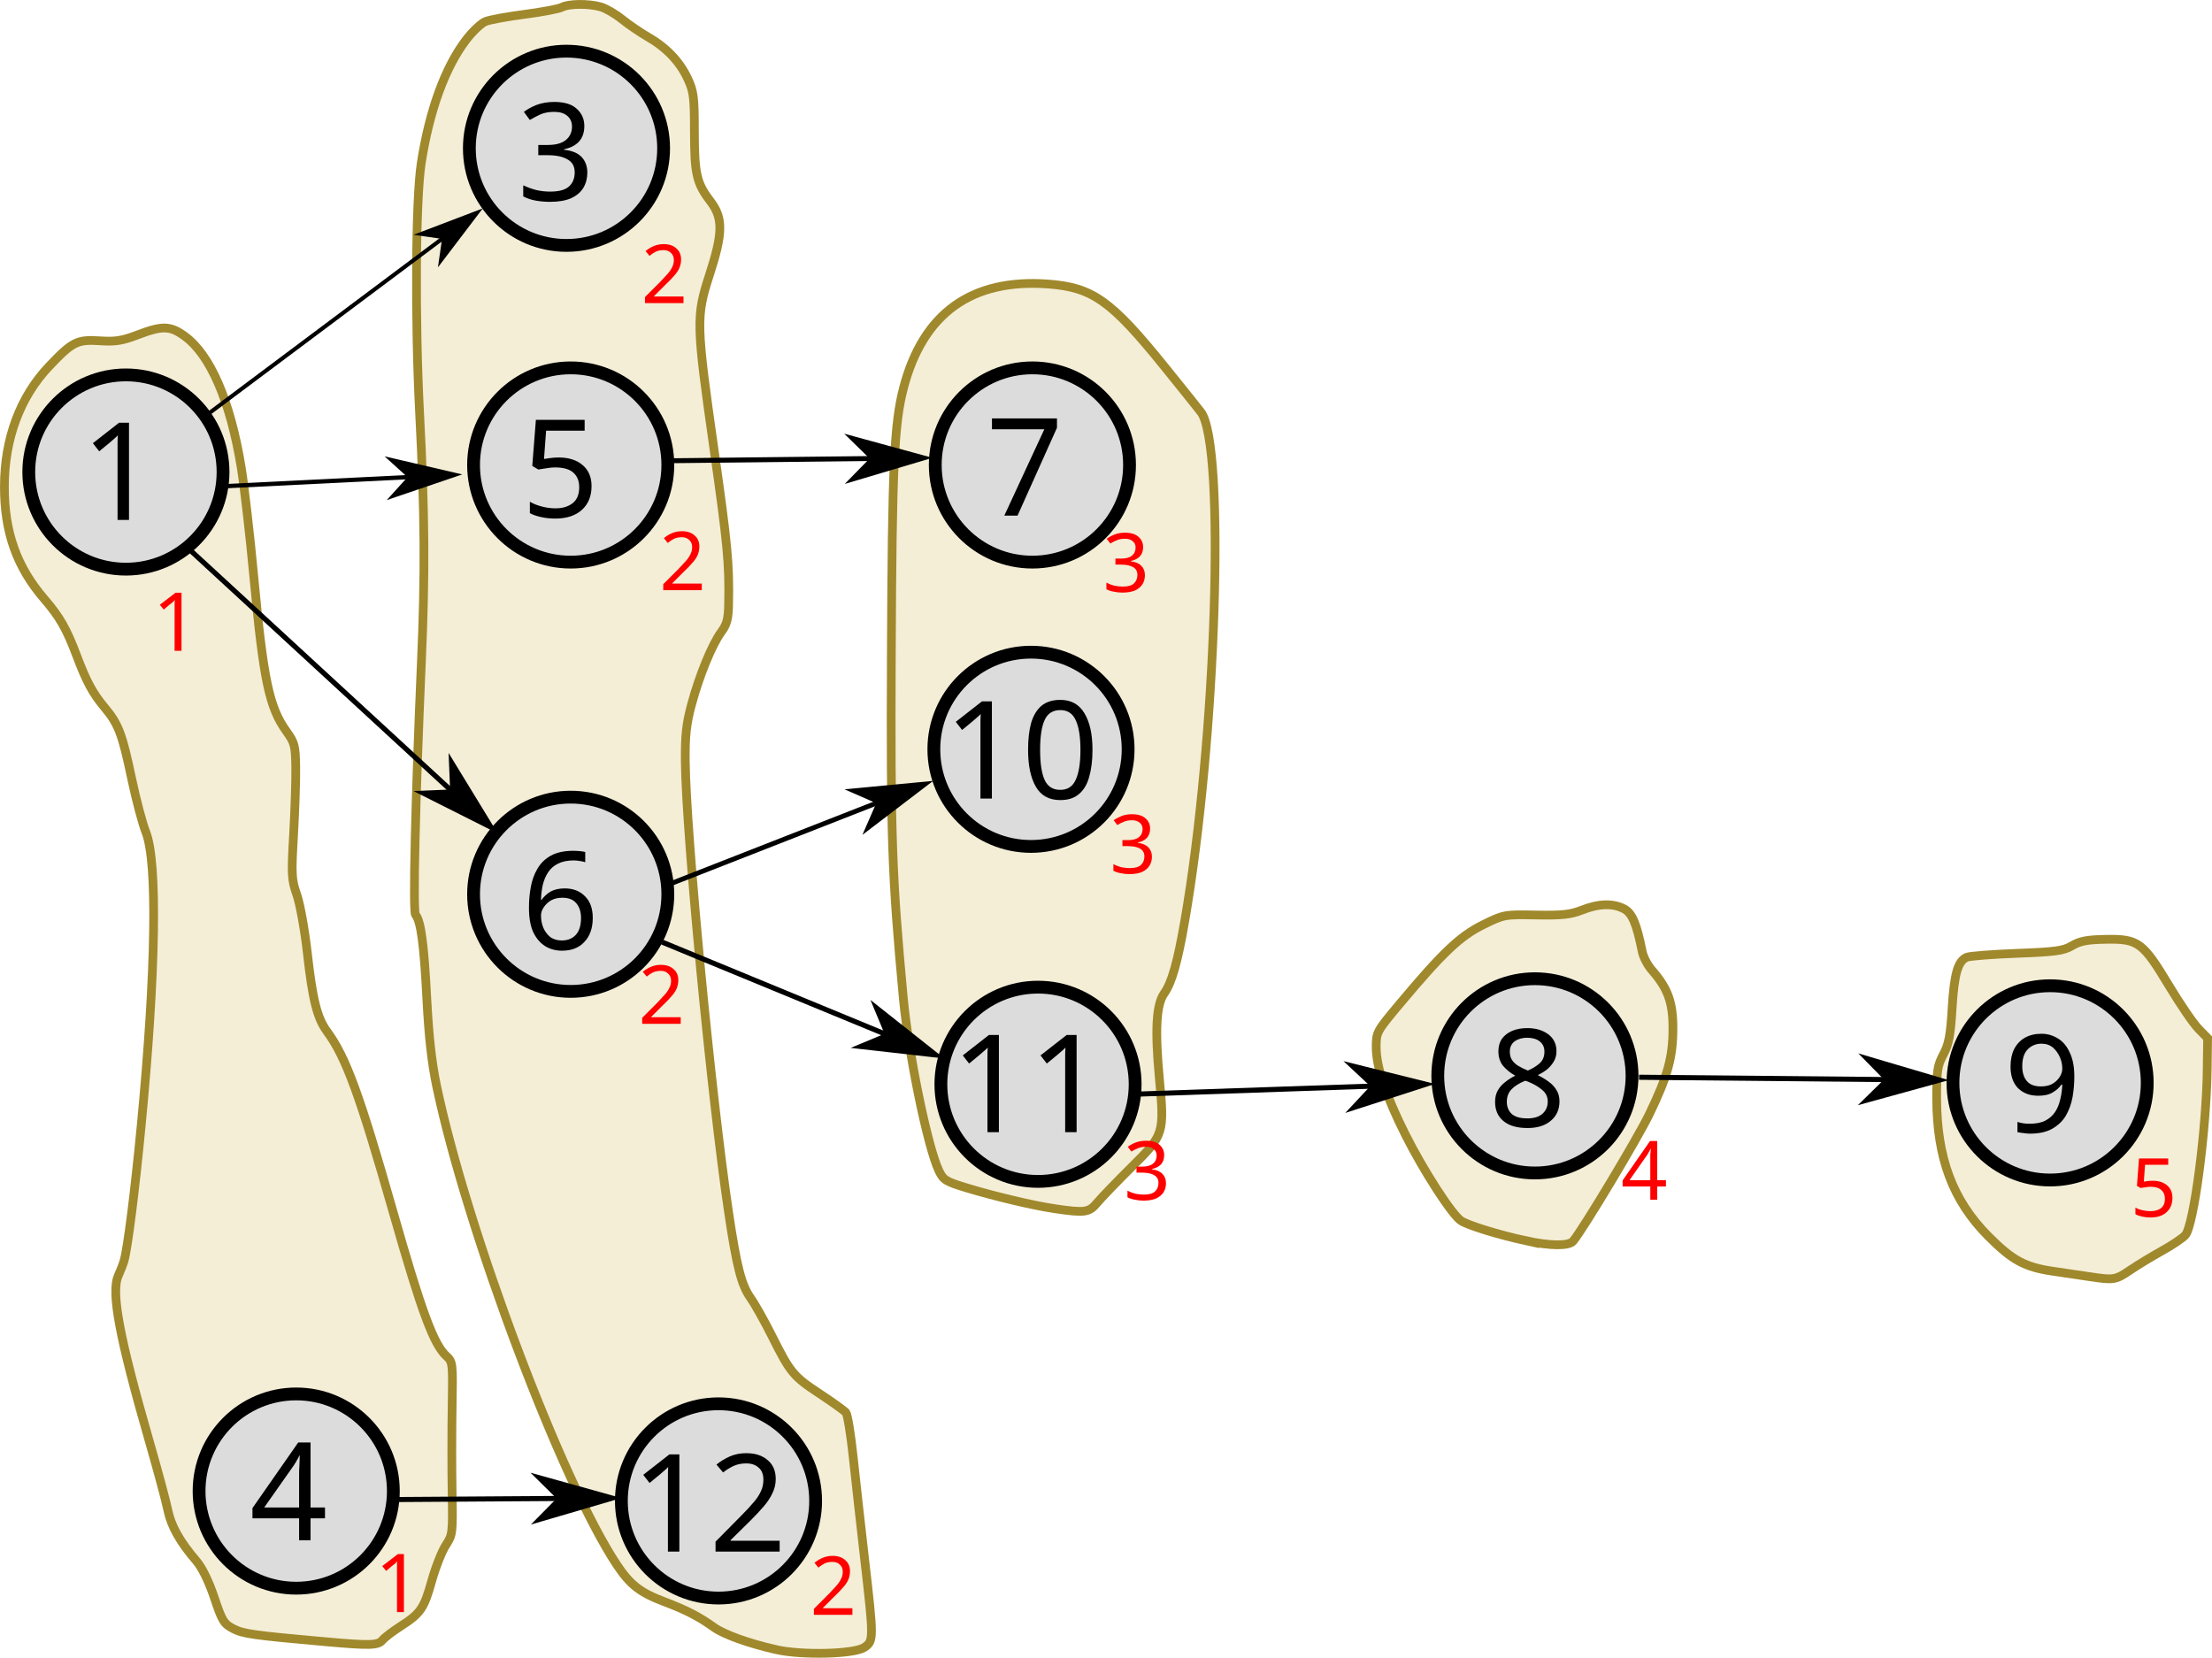
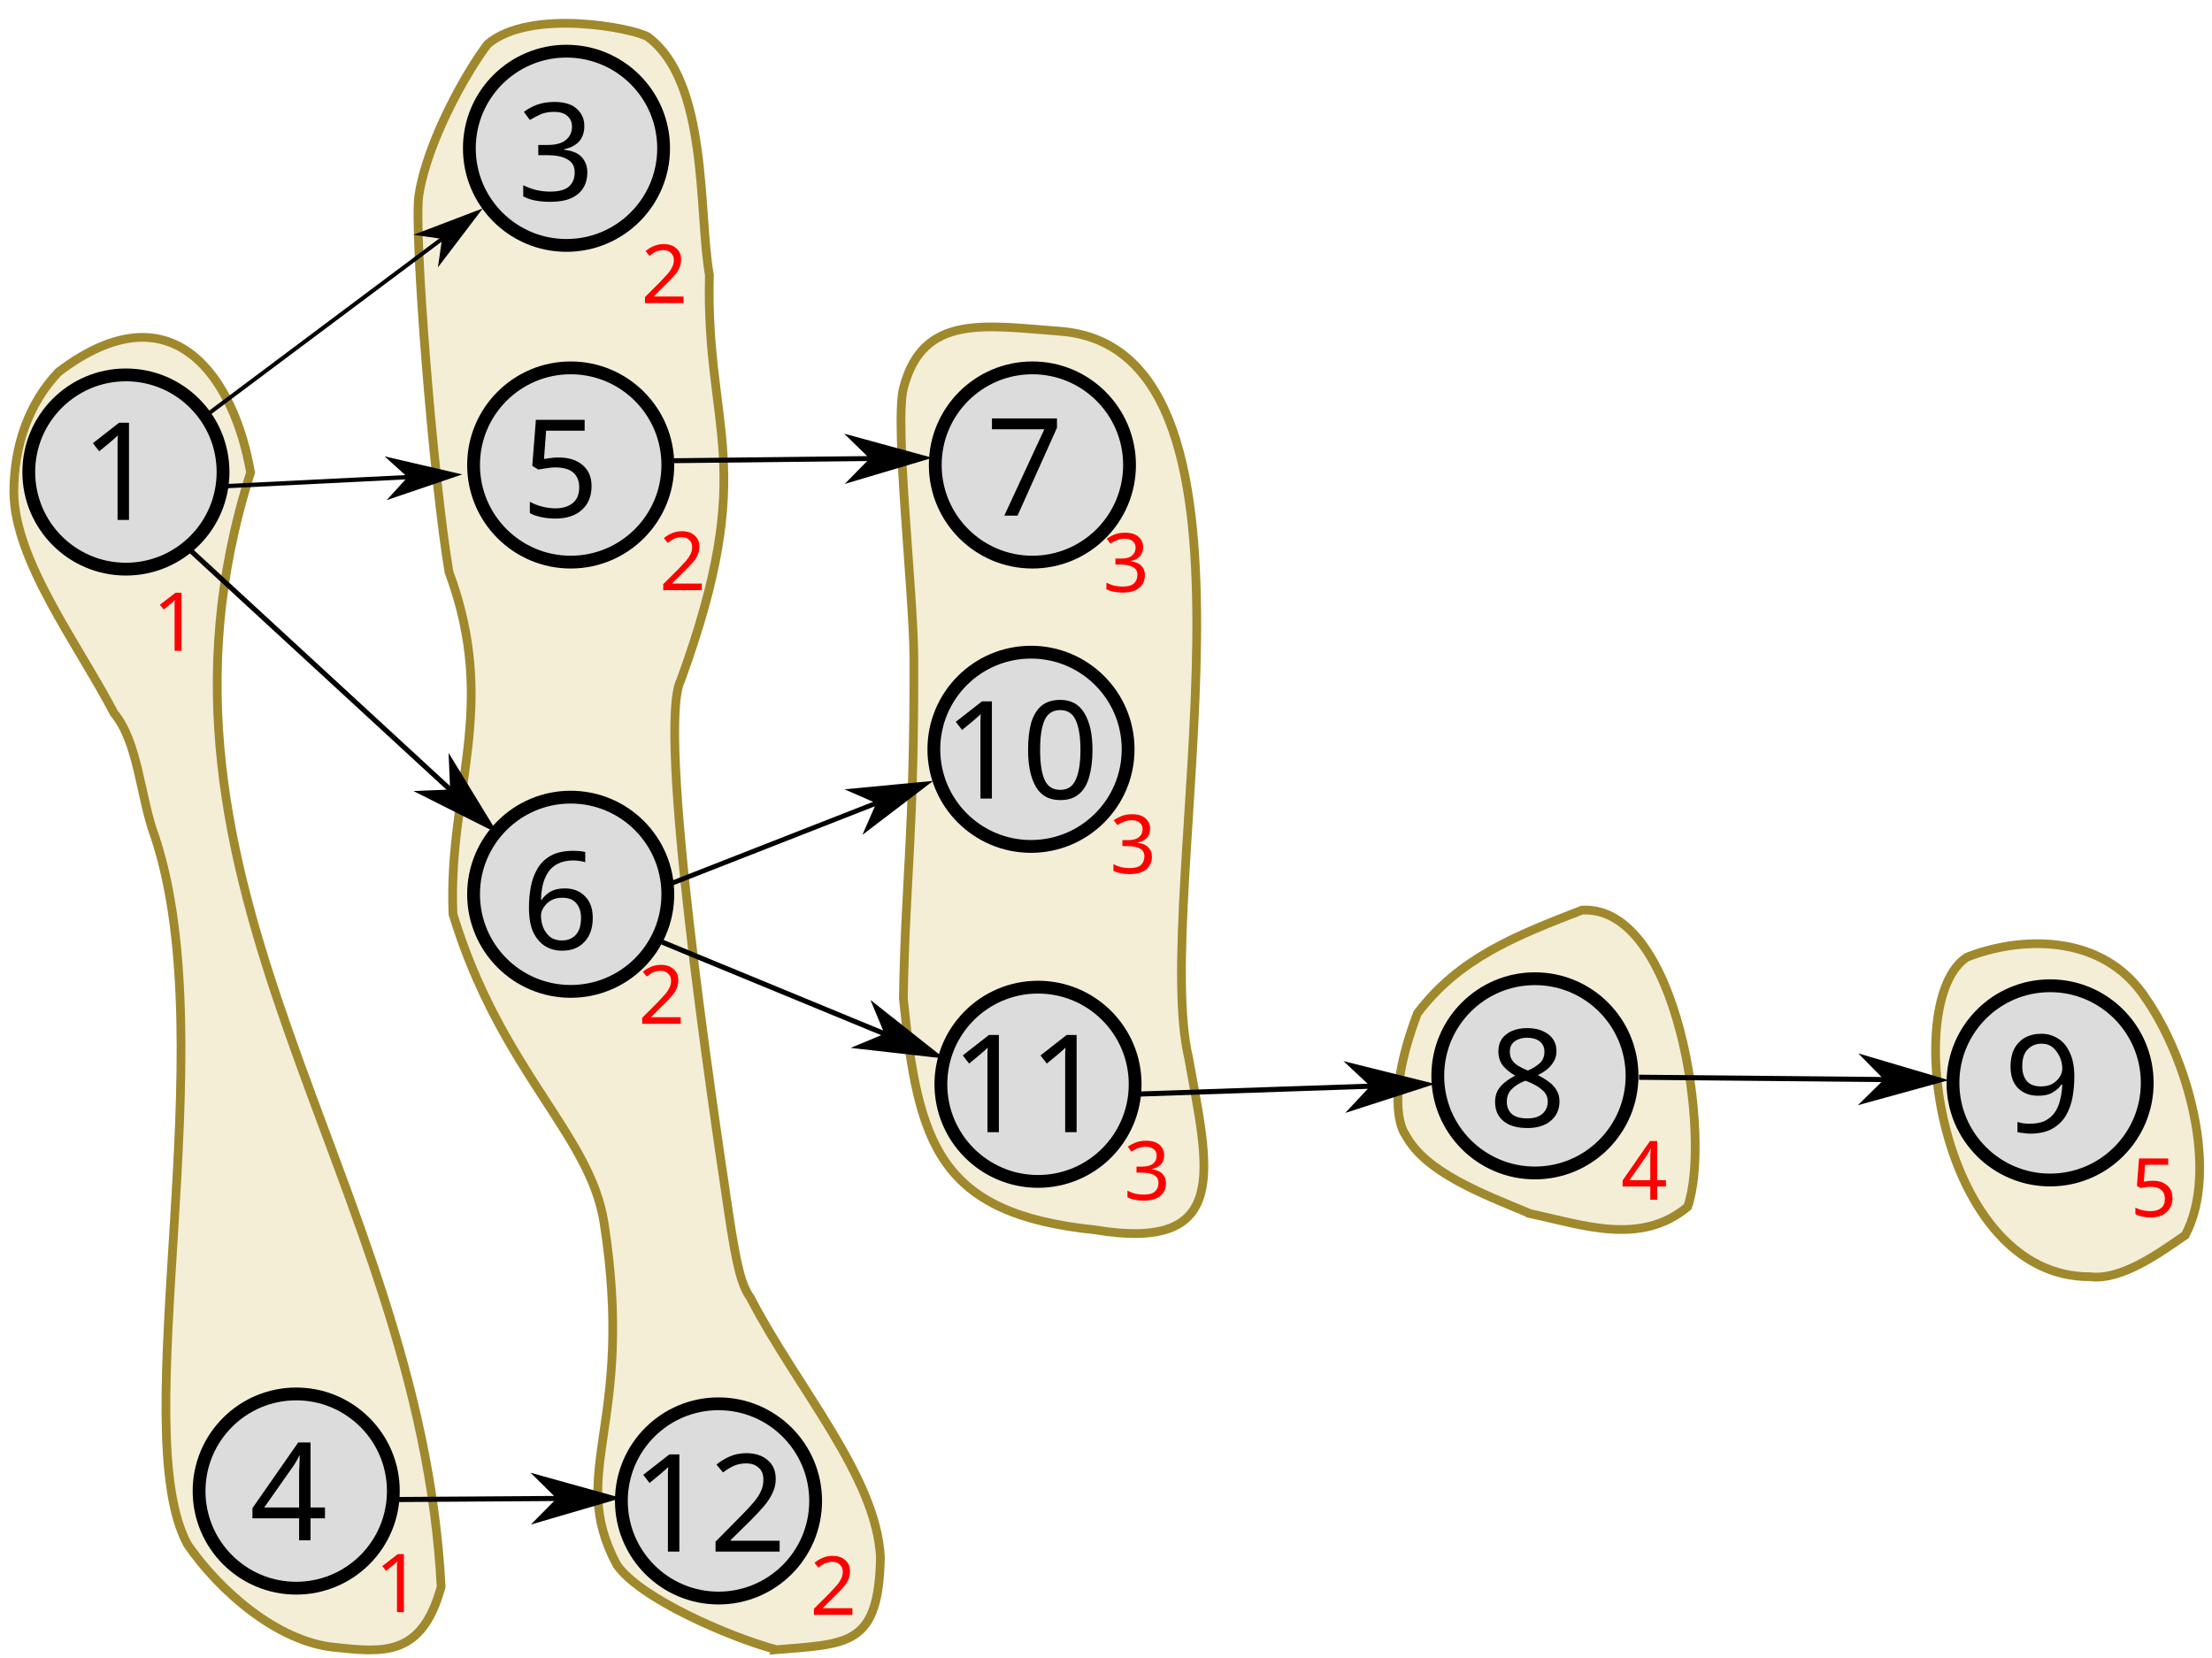
<svg xmlns="http://www.w3.org/2000/svg" width="114.845mm" height="86.072mm" viewBox="0 0 114.845 86.072" version="1.1" id="svg8">
  <defs id="defs2">
    <marker orient="auto" refY="0" refX="0" id="marker6400" style="overflow:visible">
      <path id="path6398" d="M 0,0 5,-5 -12.5,0 5,5 Z" style="fill:#000000;fill-opacity:1;fill-rule:evenodd;stroke:#000000;stroke-width:1pt;stroke-opacity:1" transform="matrix(-0.8,0,0,-0.8,-10,0)" />
    </marker>
    <marker orient="auto" refY="0" refX="0" id="marker6318" style="overflow:visible">
      <path id="path6316" d="M 0,0 5,-5 -12.5,0 5,5 Z" style="fill:#000000;fill-opacity:1;fill-rule:evenodd;stroke:#000000;stroke-width:1pt;stroke-opacity:1" transform="matrix(-0.8,0,0,-0.8,-10,0)" />
    </marker>
    <marker orient="auto" refY="0" refX="0" id="marker6242" style="overflow:visible">
      <path id="path6240" d="M 0,0 5,-5 -12.5,0 5,5 Z" style="fill:#000000;fill-opacity:1;fill-rule:evenodd;stroke:#000000;stroke-width:1pt;stroke-opacity:1" transform="matrix(-0.8,0,0,-0.8,-10,0)" />
    </marker>
    <marker orient="auto" refY="0" refX="0" id="marker6172" style="overflow:visible">
      <path id="path6170" d="M 0,0 5,-5 -12.5,0 5,5 Z" style="fill:#000000;fill-opacity:1;fill-rule:evenodd;stroke:#000000;stroke-width:1pt;stroke-opacity:1" transform="matrix(-0.8,0,0,-0.8,-10,0)" />
    </marker>
    <marker orient="auto" refY="0" refX="0" id="marker6108" style="overflow:visible">
      <path id="path6106" d="M 0,0 5,-5 -12.5,0 5,5 Z" style="fill:#000000;fill-opacity:1;fill-rule:evenodd;stroke:#000000;stroke-width:1pt;stroke-opacity:1" transform="matrix(-0.8,0,0,-0.8,-10,0)" />
    </marker>
    <marker orient="auto" refY="0" refX="0" id="marker6050" style="overflow:visible">
      <path id="path6048" d="M 0,0 5,-5 -12.5,0 5,5 Z" style="fill:#000000;fill-opacity:1;fill-rule:evenodd;stroke:#000000;stroke-width:1pt;stroke-opacity:1" transform="matrix(-0.8,0,0,-0.8,-10,0)" />
    </marker>
    <marker orient="auto" refY="0" refX="0" id="marker5998" style="overflow:visible">
      <path id="path5996" d="M 0,0 5,-5 -12.5,0 5,5 Z" style="fill:#000000;fill-opacity:1;fill-rule:evenodd;stroke:#000000;stroke-width:1pt;stroke-opacity:1" transform="matrix(-0.8,0,0,-0.8,-10,0)" />
    </marker>
    <marker style="overflow:visible" id="marker5922" refX="0" refY="0" orient="auto">
      <path transform="matrix(-0.8,0,0,-0.8,-10,0)" style="fill:#000000;fill-opacity:1;fill-rule:evenodd;stroke:#000000;stroke-width:1pt;stroke-opacity:1" d="M 0,0 5,-5 -12.5,0 5,5 Z" id="path5920" />
    </marker>
    <marker orient="auto" refY="0" refX="0" id="Arrow1Lend" style="overflow:visible">
      <path id="path4609" d="M 0,0 5,-5 -12.5,0 5,5 Z" style="fill:#000000;fill-opacity:1;fill-rule:evenodd;stroke:#000000;stroke-width:1pt;stroke-opacity:1" transform="matrix(-0.8,0,0,-0.8,-10,0)" />
    </marker>
    <marker orient="auto" refY="0" refX="0" id="Arrow1Lend-4" style="overflow:visible">
      <path id="path4609-1" d="M 0,0 5,-5 -12.5,0 5,5 Z" style="fill:#000000;fill-opacity:1;fill-rule:evenodd;stroke:#000000;stroke-width:1pt;stroke-opacity:1" transform="matrix(-0.8,0,0,-0.8,-10,0)" />
    </marker>
    <marker orient="auto" refY="0" refX="0" id="Arrow1Lend-0" style="overflow:visible">
      <path id="path4609-8" d="M 0,0 5,-5 -12.5,0 5,5 Z" style="fill:#000000;fill-opacity:1;fill-rule:evenodd;stroke:#000000;stroke-width:1pt;stroke-opacity:1" transform="matrix(-0.8,0,0,-0.8,-10,0)" />
    </marker>
    <marker orient="auto" refY="0" refX="0" id="Arrow1Lend-3" style="overflow:visible">
      <path id="path4609-9" d="M 0,0 5,-5 -12.5,0 5,5 Z" style="fill:#000000;fill-opacity:1;fill-rule:evenodd;stroke:#000000;stroke-width:1pt;stroke-opacity:1" transform="matrix(-0.8,0,0,-0.8,-10,0)" />
    </marker>
    <marker orient="auto" refY="0" refX="0" id="Arrow1Lend-9" style="overflow:visible">
      <path id="path4609-6" d="M 0,0 5,-5 -12.5,0 5,5 Z" style="fill:#000000;fill-opacity:1;fill-rule:evenodd;stroke:#000000;stroke-width:1pt;stroke-opacity:1" transform="matrix(-0.8,0,0,-0.8,-10,0)" />
    </marker>
  </defs>
  <g id="layer1" transform="translate(-14.58387,-3.551229)">
-     <path style="fill:#f4eed7;fill-opacity:1;stroke:#a0892c;stroke-width:0.454;stroke-miterlimit:4;stroke-dasharray:none;stroke-opacity:1" d="m 123.097,69.842 c -0.402,-0.062 -1.249,-0.187 -1.882,-0.278 -1.498,-0.216 -2.134,-0.557 -3.393,-1.818 -1.852,-1.856 -2.683,-4.076 -2.688,-7.179 -0.002,-1.418 0.039,-1.687 0.347,-2.266 0.285,-0.537 0.369,-0.976 0.456,-2.411 0.109,-1.788 0.296,-2.434 0.761,-2.636 0.144,-0.062 1.315,-0.154 2.603,-0.203 2.022,-0.077 2.413,-0.131 2.865,-0.398 0.411,-0.242 0.79,-0.314 1.761,-0.33 1.668,-0.028 1.911,0.15 3.263,2.397 0.58,0.965 1.27,1.974 1.533,2.244 l 0.478,0.49 -0.021,1.621 c -0.041,3.152 -0.698,8.123 -1.137,8.608 -0.143,0.158 -0.69,0.526 -1.214,0.816 -0.525,0.291 -1.274,0.746 -1.665,1.012 -0.736,0.5 -0.845,0.518 -2.066,0.33 z" id="path2689" />
-     <path style="fill:#f4eed7;fill-opacity:1;stroke:#a0892c;stroke-width:0.454;stroke-miterlimit:4;stroke-dasharray:none;stroke-opacity:1" d="m 93.799,67.972 c -1.409,-0.308 -2.973,-0.789 -3.352,-1.031 -0.466,-0.297 -1.945,-2.583 -2.894,-4.472 -1.013,-2.016 -1.519,-3.526 -1.519,-4.539 0,-0.783 0.02,-0.819 1.206,-2.236 2.237,-2.672 3.145,-3.535 4.339,-4.124 1.086,-0.535 1.11,-0.54 2.753,-0.509 1.354,0.025 1.791,-0.022 2.386,-0.256 0.872,-0.344 1.602,-0.366 2.182,-0.066 0.424,0.219 0.655,0.764 0.95,2.238 0.053,0.267 0.279,0.695 0.502,0.95 0.832,0.954 1.091,1.672 1.09,3.022 -10e-4,1.499 -0.268,2.467 -1.23,4.458 -0.605,1.253 -3.421,5.944 -3.951,6.583 -0.221,0.267 -1.191,0.259 -2.463,-0.019 z" id="path2691" />
-     <path style="fill:#f4eed7;fill-opacity:1;stroke:#a0892c;stroke-width:0.454;stroke-miterlimit:4;stroke-dasharray:none;stroke-opacity:1" d="m 69.333,66.308 c -1.092,-0.16 -3.088,-0.633 -4.573,-1.083 -1.074,-0.326 -1.199,-0.404 -1.432,-0.892 -0.577,-1.209 -1.573,-6.04 -1.843,-8.937 -0.597,-6.401 -0.664,-8.334 -0.624,-17.869 0.041,-9.733 0.144,-11.967 0.636,-13.845 1.013,-3.867 3.532,-5.676 7.497,-5.384 2.308,0.17 3.273,0.852 6.037,4.274 0.947,1.172 1.806,2.244 1.908,2.382 1.289,1.741 0.799,17.011 -0.851,26.459 -0.371,2.127 -0.668,3.166 -1.063,3.721 -0.41,0.576 -0.484,1.893 -0.248,4.413 0.268,2.861 0.249,2.923 -1.435,4.594 -0.776,0.77 -1.585,1.609 -1.797,1.864 -0.421,0.507 -0.63,0.536 -2.211,0.304 z" id="path2687" />
-     <path style="fill:#f4eed7;fill-opacity:1;stroke:#a0892c;stroke-width:0.454;stroke-miterlimit:4;stroke-dasharray:none;stroke-opacity:1" d="m 54.892,89.206 c -1.439,-0.324 -2.727,-0.787 -3.26,-1.173 -0.729,-0.529 -1.449,-0.9 -2.544,-1.312 -1.268,-0.477 -1.787,-0.88 -2.483,-1.929 -2.872,-4.327 -7.76,-17.308 -9.346,-24.818 -0.262,-1.239 -0.413,-2.588 -0.517,-4.596 -0.145,-2.806 -0.306,-3.997 -0.586,-4.335 -0.142,-0.171 -0.007,-5.939 0.307,-13.14 0.199,-4.576 0.178,-7.664 -0.091,-12.853 -0.25,-4.837 -0.211,-11.126 0.081,-13.018 0.426,-2.757 1.249,-5.01 2.355,-6.443 0.323,-0.419 0.766,-0.834 0.984,-0.922 0.218,-0.088 1.134,-0.256 2.035,-0.373 0.902,-0.117 1.769,-0.282 1.927,-0.366 0.356,-0.19 1.392,-0.2 2.025,-0.018 0.26,0.075 0.753,0.361 1.095,0.637 0.342,0.276 0.944,0.687 1.338,0.914 0.974,0.561 1.661,1.281 2.076,2.172 0.312,0.669 0.347,0.949 0.349,2.734 0.002,2.212 0.11,2.69 0.825,3.627 0.673,0.882 0.664,1.652 -0.045,3.837 -0.701,2.162 -0.692,2.531 0.236,9.039 0.71,4.982 0.799,5.922 0.76,8.044 -0.014,0.772 -0.088,1.052 -0.38,1.448 -0.484,0.656 -1.149,2.284 -1.556,3.807 -0.261,0.979 -0.328,1.598 -0.314,2.923 0.039,3.74 1.347,17.361 2.245,23.386 0.423,2.834 0.669,3.796 1.139,4.458 0.229,0.322 0.728,1.21 1.11,1.973 0.96,1.919 1.114,2.106 2.488,3.011 0.665,0.438 1.277,0.878 1.36,0.978 0.083,0.099 0.251,1.134 0.375,2.298 0.124,1.165 0.392,3.563 0.596,5.33 0.477,4.129 0.476,4.239 -0.025,4.567 -0.529,0.346 -3.225,0.414 -4.559,0.114 z" id="path2685" />
-     <path style="fill:#f4eed7;fill-opacity:1;stroke:#a0892c;stroke-width:0.454;stroke-miterlimit:4;stroke-dasharray:none;stroke-opacity:1" d="m 31.491,88.795 c -3.779,-0.339 -4.276,-0.409 -4.794,-0.676 -0.491,-0.253 -0.581,-0.4 -0.988,-1.616 -0.277,-0.829 -0.627,-1.546 -0.918,-1.888 -0.869,-1.016 -1.324,-1.824 -1.493,-2.651 -0.092,-0.452 -0.525,-2.059 -0.961,-3.571 -1.56,-5.408 -1.999,-7.749 -1.612,-8.604 0.121,-0.267 0.256,-0.618 0.301,-0.779 0.191,-0.69 0.558,-3.586 0.887,-6.999 0.772,-8.008 0.861,-13.718 0.239,-15.264 -0.172,-0.428 -0.503,-1.677 -0.735,-2.777 -0.489,-2.319 -0.679,-2.819 -1.402,-3.684 -0.611,-0.731 -0.944,-1.348 -1.439,-2.661 -0.535,-1.422 -0.885,-2.037 -1.697,-2.979 -1.427,-1.657 -2.071,-3.47 -2.067,-5.831 0.003,-2.475 0.811,-4.652 2.315,-6.239 1.215,-1.282 1.464,-1.408 2.641,-1.329 0.807,0.054 1.156,-0.002 1.971,-0.312 1.277,-0.487 1.681,-0.476 2.43,0.067 1.335,0.967 2.371,3.365 2.934,6.791 0.159,0.965 0.455,3.53 0.658,5.7 0.505,5.386 0.801,6.787 1.699,8.037 0.423,0.589 0.462,0.741 0.479,1.856 0.01,0.668 -0.041,2.238 -0.112,3.489 -0.121,2.112 -0.109,2.337 0.171,3.145 0.166,0.478 0.408,1.823 0.539,2.987 0.276,2.459 0.512,3.402 1.025,4.1 0.983,1.335 1.694,3.278 3.425,9.349 1.493,5.239 2.114,6.912 2.79,7.523 0.31,0.281 0.321,0.38 0.282,2.558 -0.022,1.246 -0.023,3.261 -0.002,4.477 0.038,2.151 0.029,2.227 -0.331,2.777 -0.203,0.311 -0.531,1.144 -0.729,1.852 -0.398,1.427 -0.572,1.679 -1.633,2.361 -0.402,0.258 -0.821,0.579 -0.931,0.713 -0.223,0.27 -0.657,0.282 -2.942,0.077 z" id="path2673" />
+     <path style="fill:#f4eed7;fill-opacity:1;stroke:#a0892c;stroke-width:0.454;stroke-miterlimit:4;stroke-dasharray:none;stroke-opacity:1" d="m 123.097,69.842 c -7.796,0.032 -9.863,-14.325 -6.4,-16.587 2.544,-1.019 7.016,-1.398 9.321,2.169 2.185,3.175 3.775,8.952 2.024,12.26 -1.39,0.963 -3.337,2.359 -4.945,2.158 z" id="path2689" />
+     <path style="fill:#f4eed7;fill-opacity:1;stroke:#a0892c;stroke-width:0.454;stroke-miterlimit:4;stroke-dasharray:none;stroke-opacity:1" d="m 94.033,66.567 c -2.445,-1.017 -5.45,-2.138 -6.48,-4.097 0,0 -1.209,-1.468 0.624,-6.306 2.169,-2.865 5.056,-4.006 8.541,-5.357 5.011,-0.28 6.745,11.885 5.485,15.404 -2.457,2.068 -5.563,0.903 -8.17,0.357 z" id="path2691" />
+     <path style="fill:#f4eed7;fill-opacity:1;stroke:#a0892c;stroke-width:0.454;stroke-miterlimit:4;stroke-dasharray:none;stroke-opacity:1" d="m 61.485,55.395 c 0.106,-6.284 0.573,-8.461 0.547,-17.635 -0.01,-3.413 -1.027,-12.201 -0.536,-14.079 1.013,-3.867 4.234,-3.217 8.2,-2.925 11.918,1.038 4.593,29.239 6.602,37.735 1.023,5.681 2.273,10.101 -4.871,8.917 C 63.339,66.573 62.243,62.974 61.485,55.395 Z" id="path2687" />
+     <path style="fill:#f4eed7;fill-opacity:1;stroke:#a0892c;stroke-width:0.454;stroke-miterlimit:4;stroke-dasharray:none;stroke-opacity:1" d="M 54.892,89.206 C 52.494,88.568 47.778,86.532 46.605,84.791 43.997,79.9 47.6,77.596 45.943,67.029 45.22,62.421 40.588,59.171 38.102,51.018 37.833,44.568 40.504,40.309 37.894,33.247 37.095,28.558 36.043,15.563 36.335,13.671 c 0.426,-2.757 2.467,-6.4 3.573,-7.833 2.235,-1.875 7.536,-0.828 8.303,-0.377 3.171,2.335 2.624,9.135 3.204,12.37 -0.209,8.137 2.61,9.777 -1.488,21.046 -1.249,2.452 1.581,21.577 2.48,27.602 0.423,2.834 0.669,3.796 1.139,4.458 2.409,4.662 6.539,9.262 6.748,13.473 -0.088,4.582 -1.627,4.49 -5.403,4.798 z" id="path2685" />
+     <path style="fill:#f4eed7;fill-opacity:1;stroke:#a0892c;stroke-width:0.454;stroke-miterlimit:4;stroke-dasharray:none;stroke-opacity:1" d="M 31.982,89.088 C 28.951,88.801 25.933,86.092 24.326,83.751 21.081,77.836 26.244,57.99 22.642,47.04 21.852,44.92 21.786,42.134 20.505,40.579 18.611,36.96 15.335,32.665 15.302,29.109 c 0.003,-2.475 0.811,-4.652 2.315,-6.239 6.007,-4.567 9.155,0.431 9.976,5.216 -6.857,21.548 8.774,36.457 9.895,57.852 -1.001,3.684 -3.044,3.399 -5.506,3.151 z" id="path2673" />
    <circle id="path3713" cx="21.121" cy="28.06" r="5.043" style="fill:#dcdcdc;fill-opacity:1;stroke:#000000;stroke-width:0.665;stroke-miterlimit:4;stroke-dasharray:none;stroke-opacity:1" />
    <circle id="path3713-0" cx="43.995" cy="11.251" r="5.043" style="fill:#dcdcdc;fill-opacity:1;stroke:#000000;stroke-width:0.665;stroke-miterlimit:4;stroke-dasharray:none;stroke-opacity:1" />
    <circle id="path3713-06" cx="44.214" cy="27.695" r="5.043" style="fill:#dcdcdc;fill-opacity:1;stroke:#000000;stroke-width:0.665;stroke-miterlimit:4;stroke-dasharray:none;stroke-opacity:1" />
    <circle id="path3713-5" cx="44.214" cy="49.984" r="5.043" style="fill:#dcdcdc;fill-opacity:1;stroke:#000000;stroke-width:0.665;stroke-miterlimit:4;stroke-dasharray:none;stroke-opacity:1" />
    <circle id="path3713-3" cx="68.185" cy="27.695" r="5.043" style="fill:#dcdcdc;fill-opacity:1;stroke:#000000;stroke-width:0.665;stroke-miterlimit:4;stroke-dasharray:none;stroke-opacity:1" />
    <circle id="path3713-2" cx="68.112" cy="42.457" r="5.043" style="fill:#dcdcdc;fill-opacity:1;stroke:#000000;stroke-width:0.665;stroke-miterlimit:4;stroke-dasharray:none;stroke-opacity:1" />
    <circle id="path3713-7" cx="68.477" cy="59.85" r="5.043" style="fill:#dcdcdc;fill-opacity:1;stroke:#000000;stroke-width:0.665;stroke-miterlimit:4;stroke-dasharray:none;stroke-opacity:1" />
    <circle id="path3713-6" cx="94.275" cy="59.412" r="5.043" style="fill:#dcdcdc;fill-opacity:1;stroke:#000000;stroke-width:0.665;stroke-miterlimit:4;stroke-dasharray:none;stroke-opacity:1" />
    <circle id="path3713-58" cx="121.023" cy="59.777" r="5.043" style="fill:#dcdcdc;fill-opacity:1;stroke:#000000;stroke-width:0.665;stroke-miterlimit:4;stroke-dasharray:none;stroke-opacity:1" />
    <circle id="path3713-57" cx="29.963" cy="80.971" r="5.043" style="fill:#dcdcdc;fill-opacity:1;stroke:#000000;stroke-width:0.665;stroke-miterlimit:4;stroke-dasharray:none;stroke-opacity:1" />
    <circle id="path3713-61" cx="51.888" cy="81.483" r="5.043" style="fill:#dcdcdc;fill-opacity:1;stroke:#000000;stroke-width:0.665;stroke-miterlimit:4;stroke-dasharray:none;stroke-opacity:1" />
    <path style="fill:none;stroke:#000000;stroke-width:0.265;stroke-linecap:butt;stroke-linejoin:miter;stroke-miterlimit:4;stroke-dasharray:none;stroke-opacity:1;marker-end:url(#Arrow1Lend)" d="M 24.336,32.006 40.049,46.477" id="path4604" />
    <path style="fill:none;stroke:#000000;stroke-width:0.224px;stroke-linecap:butt;stroke-linejoin:miter;stroke-opacity:1;marker-end:url(#marker5922)" d="M 26.367,28.791 38.149,28.206" id="path5912" />
    <path style="fill:none;stroke:#000000;stroke-width:0.208px;stroke-linecap:butt;stroke-linejoin:miter;stroke-opacity:1;marker-end:url(#marker6172)" d="m 25.045,25.301 14.28,-10.687" id="path5974" />
    <path style="fill:none;stroke:#000000;stroke-width:0.257px;stroke-linecap:butt;stroke-linejoin:miter;stroke-opacity:1;marker-end:url(#marker6318)" d="M 48.992,27.478 62.497,27.328" id="path5978" />
    <path style="fill:none;stroke:#000000;stroke-width:0.25px;stroke-linecap:butt;stroke-linejoin:miter;stroke-opacity:1;marker-end:url(#marker6242)" d="M 49.107,49.552 62.581,44.274" id="path5980" />
    <path style="fill:none;stroke:#000000;stroke-width:0.265px;stroke-linecap:butt;stroke-linejoin:miter;stroke-opacity:1;marker-end:url(#marker6050)" d="m 48.965,52.469 14.178,5.847" id="path5982" />
    <path style="fill:none;stroke:#000000;stroke-width:0.265px;stroke-linecap:butt;stroke-linejoin:miter;stroke-opacity:1;marker-end:url(#marker6108)" d="M 73.593,60.362 88.575,59.85" id="path5984" />
    <path style="fill:none;stroke:#000000;stroke-width:0.265px;stroke-linecap:butt;stroke-linejoin:miter;stroke-opacity:1;marker-end:url(#marker5998)" d="m 99.683,59.485 15.566,0.146" id="path5986" />
    <path style="fill:none;stroke:#000000;stroke-width:0.265px;stroke-linecap:butt;stroke-linejoin:miter;stroke-opacity:1;marker-end:url(#marker6400)" d="m 35.225,81.41 11.108,-0.073" id="path5988" />
    <text xml:space="preserve" style="font-style:normal;font-weight:normal;font-size:7.056px;line-height:1.25;font-family:sans-serif;letter-spacing:0px;word-spacing:0px;fill:#000000;fill-opacity:1;stroke:none;stroke-width:0.265" x="41.437" y="13.955" id="text6926">
      <tspan id="tspan6924" x="41.437" y="13.955" style="stroke-width:0.265">3</tspan>
    </text>
    <text xml:space="preserve" style="font-style:normal;font-weight:normal;font-size:7.056px;line-height:1.25;font-family:sans-serif;letter-spacing:0px;word-spacing:0px;fill:#000000;fill-opacity:1;stroke:none;stroke-width:0.265" x="18.782" y="30.545" id="text6930">
      <tspan id="tspan6928" x="18.782" y="30.545" style="stroke-width:0.265">1</tspan>
    </text>
    <text xml:space="preserve" style="font-style:normal;font-weight:normal;font-size:7.056px;line-height:1.25;font-family:sans-serif;letter-spacing:0px;word-spacing:0px;fill:#000000;fill-opacity:1;stroke:none;stroke-width:0.265" x="41.656" y="30.399" id="text6934">
      <tspan id="tspan6932" x="41.656" y="30.399" style="stroke-width:0.265">5</tspan>
    </text>
-     <text xml:space="preserve" style="font-style:normal;font-weight:normal;font-size:7.056px;line-height:1.25;font-family:sans-serif;letter-spacing:0px;word-spacing:0px;fill:#000000;fill-opacity:1;stroke:none;stroke-width:0.265" x="41.145" y="53.2" id="text6938">
-       <tspan id="tspan6936" x="41.145" y="59.637" style="stroke-width:0.265" />
-     </text>
+     <text xml:space="preserve" style="font-style:normal;font-weight:normal;font-size:7.056px;line-height:1.25;font-family:sans-serif;letter-spacing:0px;word-spacing:0px;fill:#000000;fill-opacity:1;stroke:none;stroke-width:0.265" x="41.145" y="53.2" id="text6938" />
    <text xml:space="preserve" style="font-style:normal;font-weight:normal;font-size:7.056px;line-height:1.25;font-family:sans-serif;letter-spacing:0px;word-spacing:0px;fill:#000000;fill-opacity:1;stroke:none;stroke-width:0.265" x="65.773" y="30.326" id="text6942">
      <tspan id="tspan6940" x="65.773" y="30.326" style="stroke-width:0.265">7</tspan>
    </text>
    <text xml:space="preserve" style="font-style:normal;font-weight:normal;font-size:7.056px;line-height:1.25;font-family:sans-serif;letter-spacing:0px;word-spacing:0px;fill:#000000;fill-opacity:1;stroke:none;stroke-width:0.265" x="41.656" y="52.835" id="text6946">
      <tspan id="tspan6944" x="41.656" y="52.835" style="stroke-width:0.265">6</tspan>
    </text>
    <text xml:space="preserve" style="font-style:normal;font-weight:normal;font-size:7.056px;line-height:1.25;font-family:sans-serif;letter-spacing:0px;word-spacing:0px;fill:#000000;fill-opacity:1;stroke:none;stroke-width:0.265" x="63.581" y="45.015" id="text6950">
      <tspan id="tspan6948" x="63.581" y="45.015" style="stroke-width:0.265">10</tspan>
    </text>
    <text xml:space="preserve" style="font-style:normal;font-weight:normal;font-size:7.056px;line-height:1.25;font-family:sans-serif;letter-spacing:0px;word-spacing:0px;fill:#000000;fill-opacity:1;stroke:none;stroke-width:0.265" x="63.946" y="62.335" id="text6954">
      <tspan id="tspan6952" x="63.946" y="62.335" style="stroke-width:0.265">11</tspan>
    </text>
    <text xml:space="preserve" style="font-style:normal;font-weight:normal;font-size:7.056px;line-height:1.25;font-family:sans-serif;letter-spacing:0px;word-spacing:0px;fill:#000000;fill-opacity:1;stroke:none;stroke-width:0.265" x="91.863" y="62.043" id="text6958">
      <tspan id="tspan6956" x="91.863" y="62.043" style="stroke-width:0.265">8</tspan>
    </text>
    <text xml:space="preserve" style="font-style:normal;font-weight:normal;font-size:7.056px;line-height:1.25;font-family:sans-serif;letter-spacing:0px;word-spacing:0px;fill:#000000;fill-opacity:1;stroke:none;stroke-width:0.265" x="118.611" y="62.335" id="text6962">
      <tspan id="tspan6960" x="118.611" y="62.335" style="stroke-width:0.265">9</tspan>
    </text>
    <text xml:space="preserve" style="font-style:normal;font-weight:normal;font-size:7.056px;line-height:1.25;font-family:sans-serif;letter-spacing:0px;word-spacing:0px;fill:#000000;fill-opacity:1;stroke:none;stroke-width:0.265" x="27.552" y="83.529" id="text6966">
      <tspan id="tspan6964" x="27.552" y="83.529" style="stroke-width:0.265">4</tspan>
    </text>
    <text xml:space="preserve" style="font-style:normal;font-weight:normal;font-size:7.056px;line-height:1.25;font-family:sans-serif;letter-spacing:0px;word-spacing:0px;fill:#000000;fill-opacity:1;stroke:none;stroke-width:0.265" x="47.357" y="84.114" id="text6970">
      <tspan id="tspan6968" x="47.357" y="84.114" style="stroke-width:0.265">12</tspan>
    </text>
-     <text xml:space="preserve" style="font-style:normal;font-weight:normal;font-size:4.233px;line-height:1.25;font-family:sans-serif;letter-spacing:0px;word-spacing:0px;fill:#000000;fill-opacity:1;stroke:none;stroke-width:0.265" x="18.27" y="60.581" id="text6974">
-       <tspan id="tspan6972" x="18.27" y="64.444" style="stroke-width:0.265" />
-     </text>
+     <text xml:space="preserve" style="font-style:normal;font-weight:normal;font-size:4.233px;line-height:1.25;font-family:sans-serif;letter-spacing:0px;word-spacing:0px;fill:#000000;fill-opacity:1;stroke:none;stroke-width:0.265" x="18.27" y="60.581" id="text6974" />
    <text xml:space="preserve" style="font-style:normal;font-weight:normal;font-size:4.233px;line-height:1.25;font-family:sans-serif;letter-spacing:0px;word-spacing:0px;fill:#ff0000;fill-opacity:1;stroke:none;stroke-width:0.265" x="22.509" y="37.341" id="text6978">
      <tspan id="tspan6976" x="22.509" y="37.341" style="fill:#ff0000;stroke-width:0.265">1</tspan>
    </text>
    <text xml:space="preserve" style="font-style:normal;font-weight:normal;font-size:4.233px;line-height:1.25;font-family:sans-serif;letter-spacing:0px;word-spacing:0px;fill:#ff0000;fill-opacity:1;stroke:none;stroke-width:0.265" x="47.868" y="19.29" id="text6982">
      <tspan id="tspan6980" x="47.868" y="19.29" style="fill:#ff0000;stroke-width:0.265">2</tspan>
    </text>
    <text xml:space="preserve" style="font-style:normal;font-weight:normal;font-size:4.233px;line-height:1.25;font-family:sans-serif;letter-spacing:0px;word-spacing:0px;fill:#ff0000;fill-opacity:1;stroke:none;stroke-width:0.265" x="48.818" y="34.199" id="text6986">
      <tspan id="tspan6984" x="48.818" y="34.199" style="fill:#ff0000;stroke-width:0.265">2</tspan>
    </text>
    <text xml:space="preserve" style="font-style:normal;font-weight:normal;font-size:4.233px;line-height:1.25;font-family:sans-serif;letter-spacing:0px;word-spacing:0px;fill:#ff0000;fill-opacity:1;stroke:none;stroke-width:0.265" x="47.722" y="56.708" id="text6990">
      <tspan id="tspan6988" x="47.722" y="56.708" style="fill:#ff0000;stroke-width:0.265">2</tspan>
    </text>
    <text xml:space="preserve" style="font-style:normal;font-weight:normal;font-size:4.233px;line-height:1.25;font-family:sans-serif;letter-spacing:0px;word-spacing:0px;fill:#ff0000;fill-opacity:1;stroke:none;stroke-width:0.265" x="71.839" y="34.272" id="text6994">
      <tspan id="tspan6992" x="71.839" y="34.272" style="fill:#ff0000;stroke-width:0.265">3</tspan>
    </text>
    <text xml:space="preserve" style="font-style:normal;font-weight:normal;font-size:4.233px;line-height:1.25;font-family:sans-serif;letter-spacing:0px;word-spacing:0px;fill:#ff0000;fill-opacity:1;stroke:none;stroke-width:0.265" x="72.205" y="48.888" id="text6998">
      <tspan id="tspan6996" x="72.205" y="48.888" style="fill:#ff0000;stroke-width:0.265">3</tspan>
    </text>
    <text xml:space="preserve" style="font-style:normal;font-weight:normal;font-size:4.233px;line-height:1.25;font-family:sans-serif;letter-spacing:0px;word-spacing:0px;fill:#ff0000;fill-opacity:1;stroke:none;stroke-width:0.265" x="72.935" y="65.843" id="text7002">
      <tspan id="tspan7000" x="72.935" y="65.843" style="fill:#ff0000;stroke-width:0.265">3</tspan>
    </text>
    <text xml:space="preserve" style="font-style:normal;font-weight:normal;font-size:4.233px;line-height:1.25;font-family:sans-serif;letter-spacing:0px;word-spacing:0px;fill:#ff0000;fill-opacity:1;stroke:none;stroke-width:0.265" x="98.733" y="65.843" id="text7006">
      <tspan id="tspan7004" x="98.733" y="65.843" style="fill:#ff0000;stroke-width:0.265">4</tspan>
    </text>
    <text xml:space="preserve" style="font-style:normal;font-weight:normal;font-size:4.233px;line-height:1.25;font-family:sans-serif;letter-spacing:0px;word-spacing:0px;fill:#ff0000;fill-opacity:1;stroke:none;stroke-width:0.265" x="125.189" y="66.72" id="text7010">
      <tspan id="tspan7008" x="125.189" y="66.72" style="fill:#ff0000;stroke-width:0.265">5</tspan>
    </text>
    <text xml:space="preserve" style="font-style:normal;font-weight:normal;font-size:4.233px;line-height:1.25;font-family:sans-serif;letter-spacing:0px;word-spacing:0px;fill:#ff0000;fill-opacity:1;stroke:none;stroke-width:0.265" x="34.056" y="87.256" id="text7014">
      <tspan id="tspan7012" x="34.056" y="87.256" style="fill:#ff0000;stroke-width:0.265">1</tspan>
    </text>
    <text xml:space="preserve" style="font-style:normal;font-weight:normal;font-size:4.233px;line-height:1.25;font-family:sans-serif;letter-spacing:0px;word-spacing:0px;fill:#ff0000;fill-opacity:1;stroke:none;stroke-width:0.265" x="56.638" y="87.402" id="text7018">
      <tspan id="tspan7016" x="56.638" y="87.402" style="fill:#ff0000;stroke-width:0.265">2</tspan>
    </text>
  </g>
</svg>
